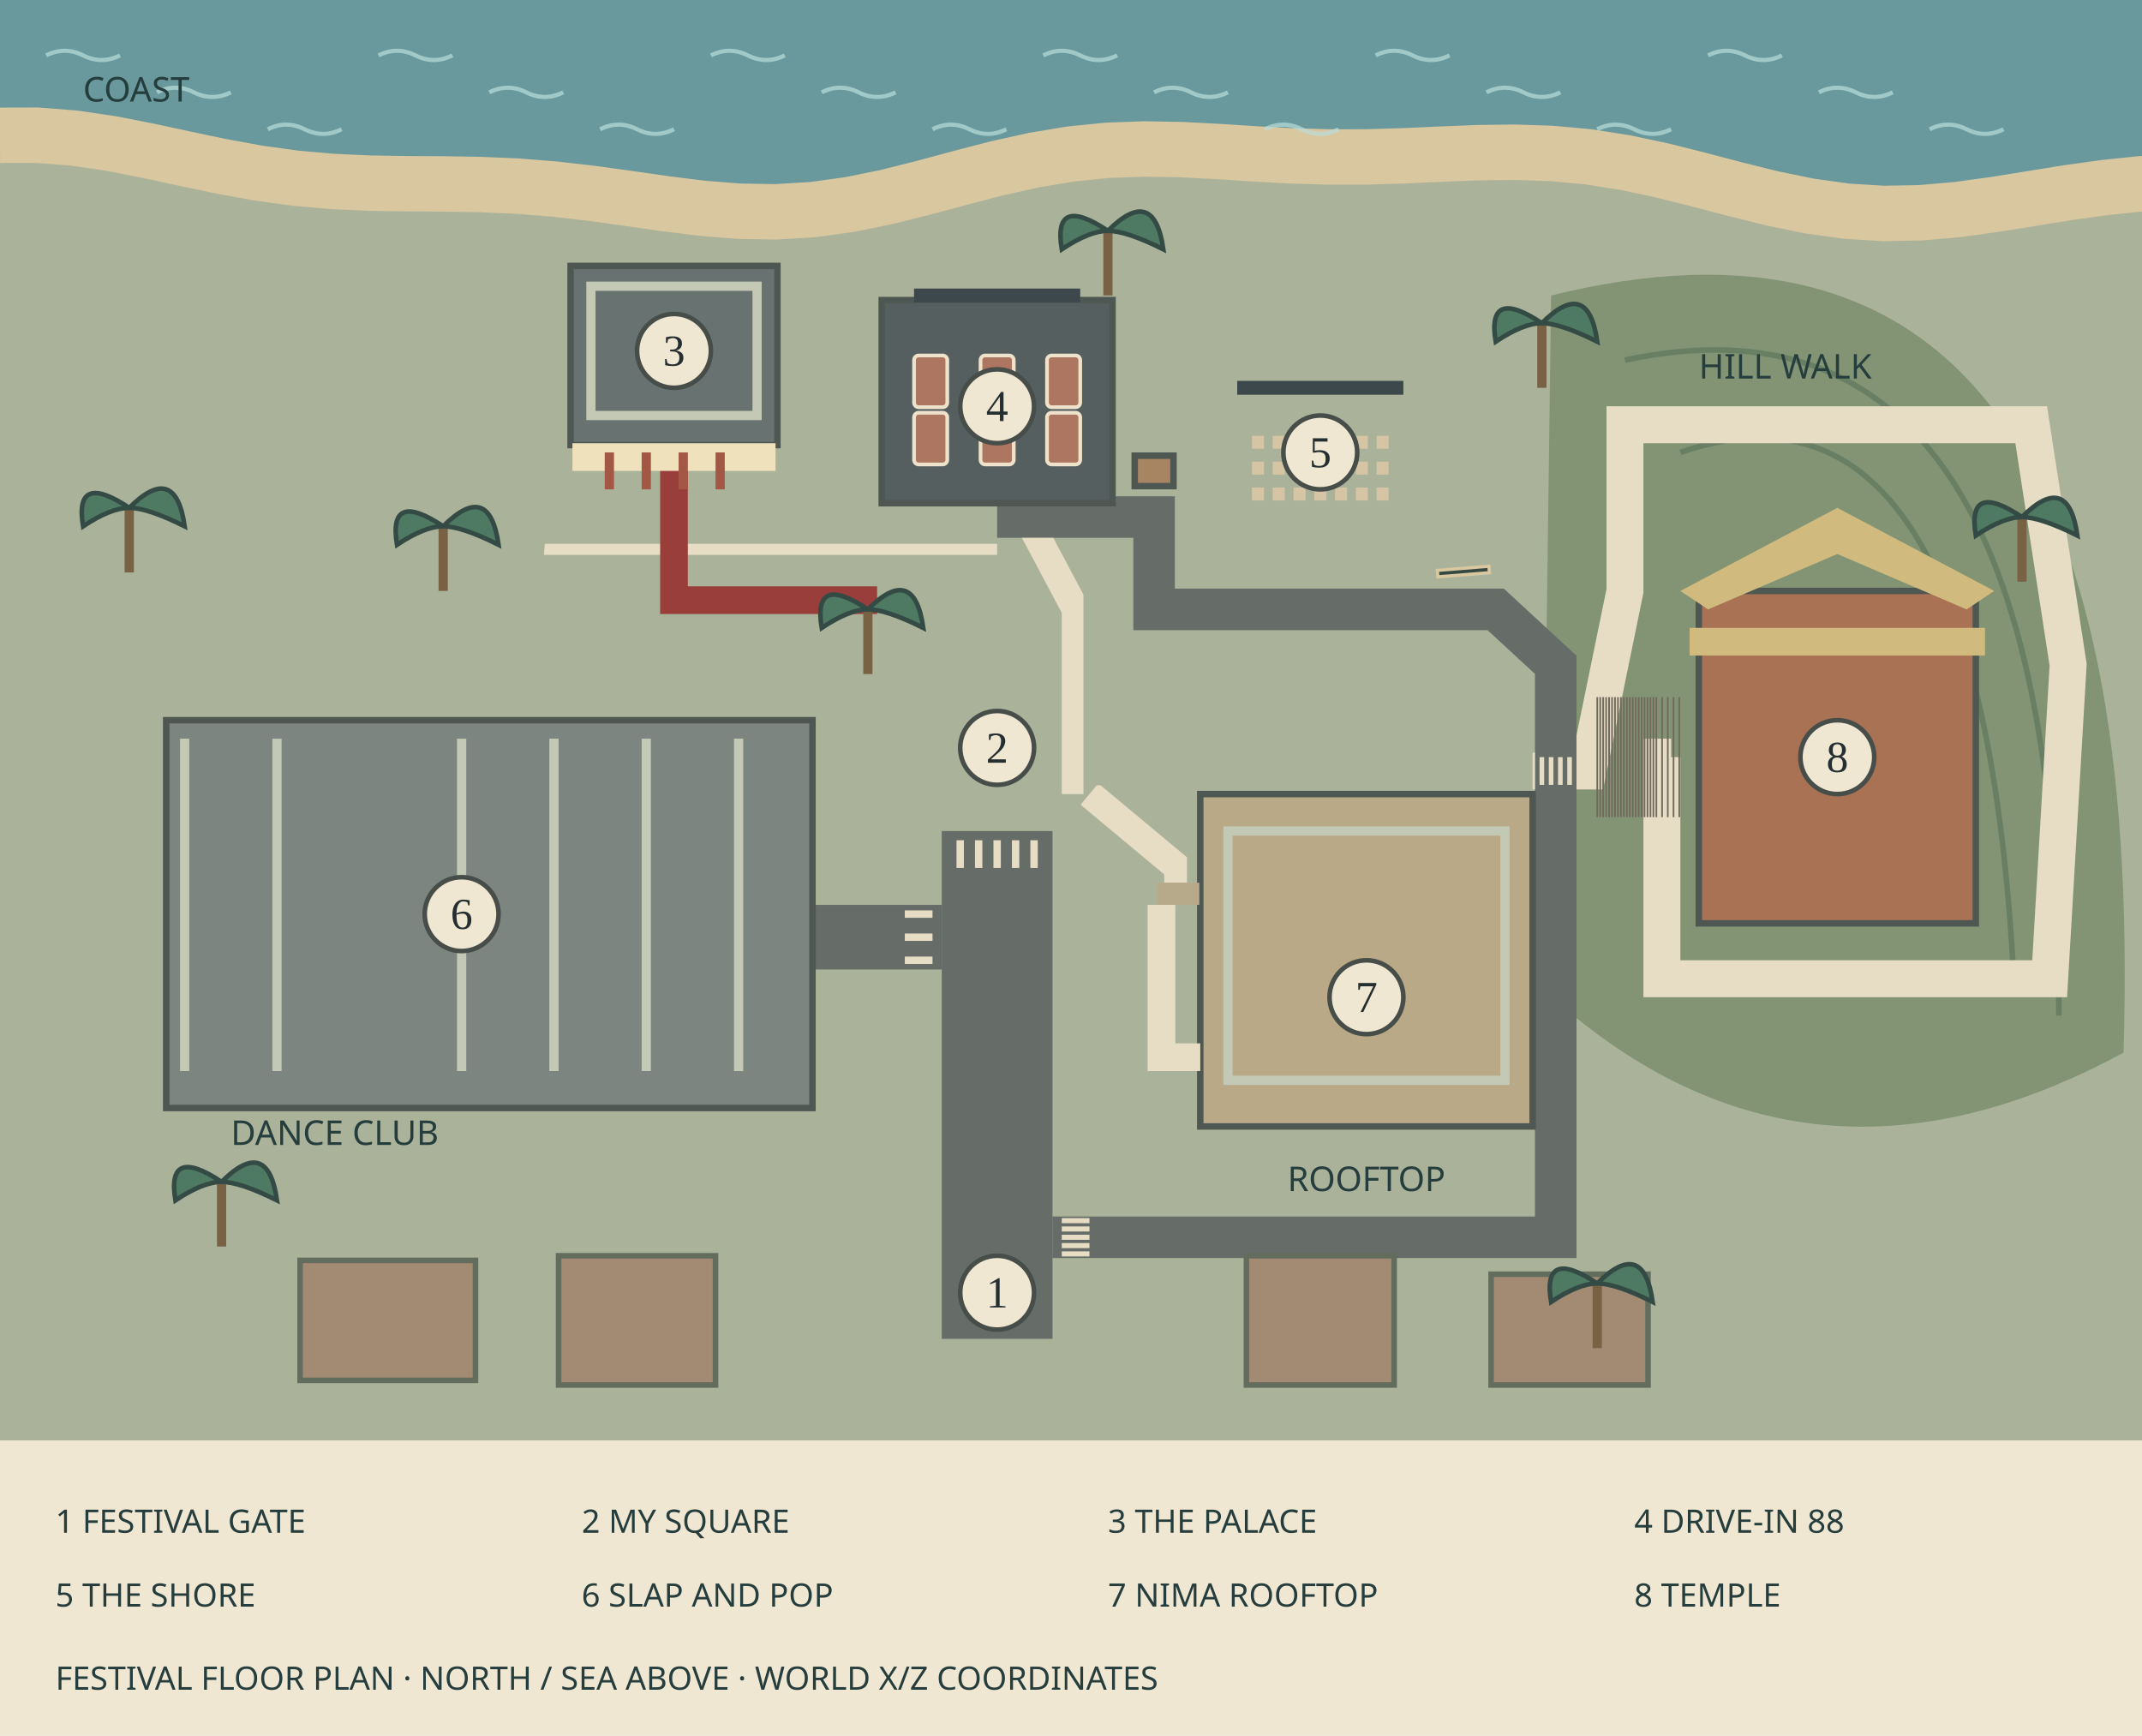
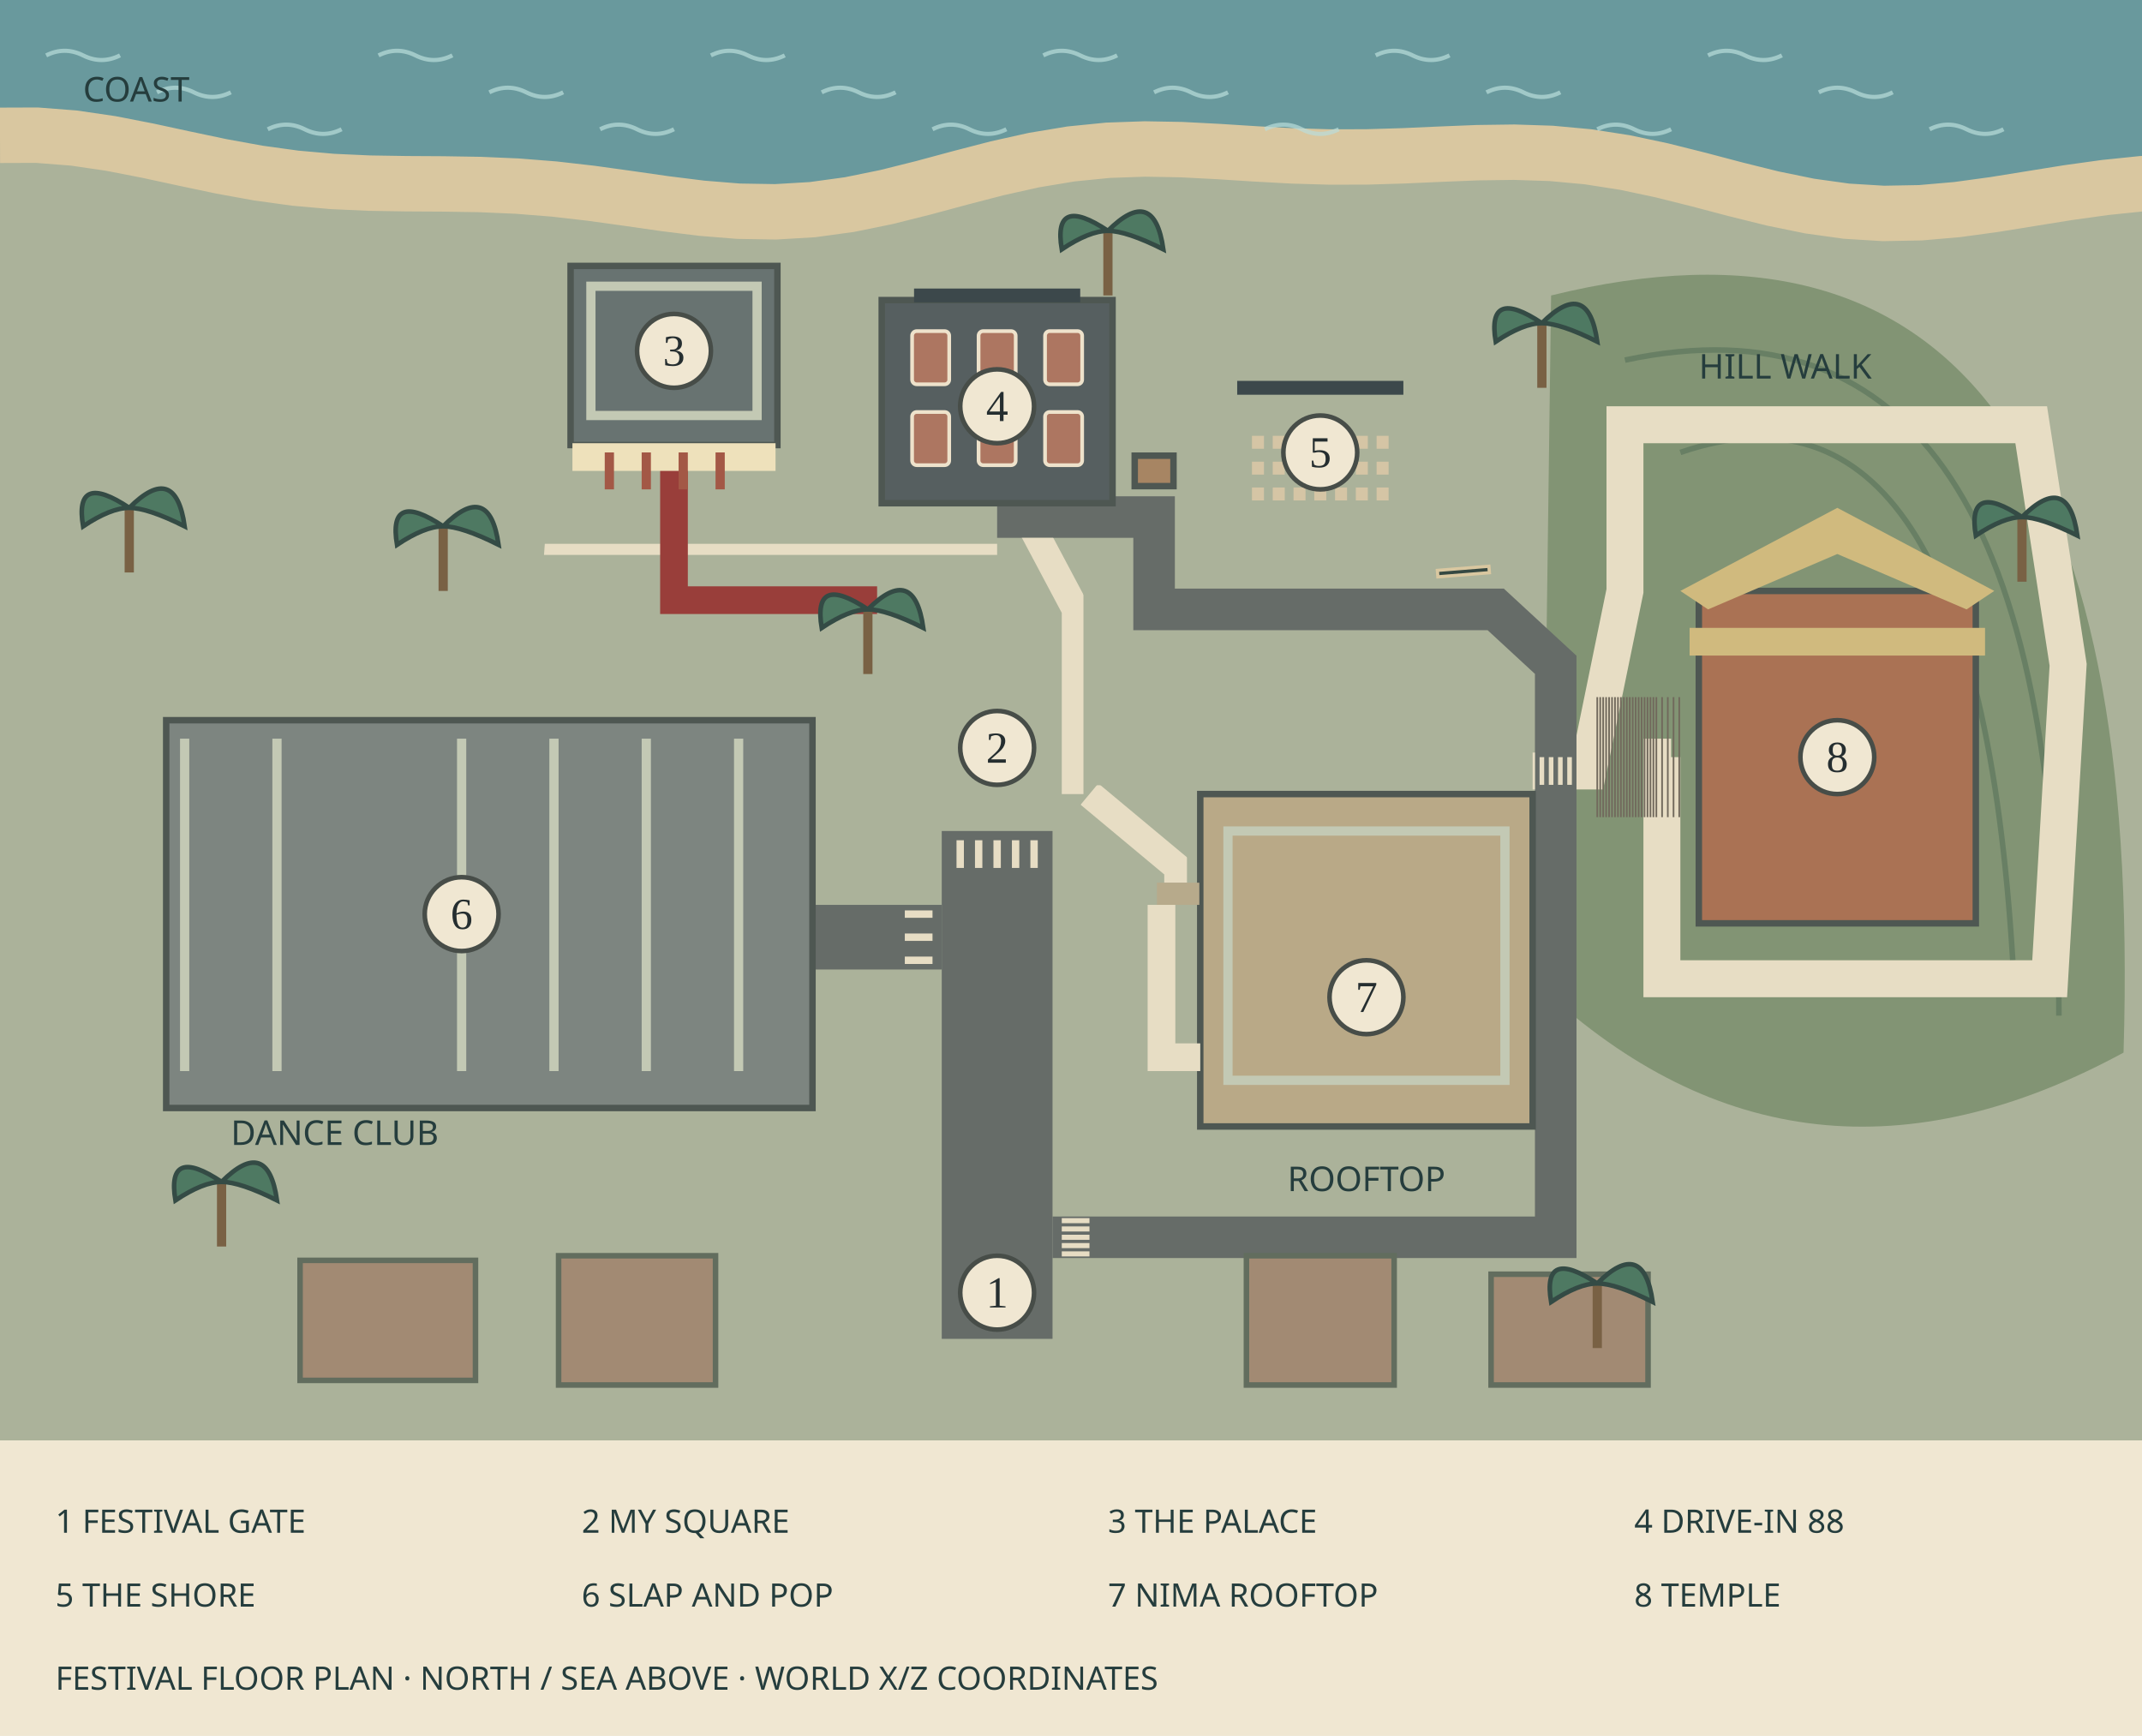
<svg xmlns="http://www.w3.org/2000/svg" width="1392" height="1128" class="coastal-plan" viewBox="-108 -78 232 188" role="img" aria-label="Coastal festival streets, terrain and walking routes">
  <rect x="-108" y="-78" width="232" height="156" fill="#abb29a" />
  <path d="M-108,-78 L-108,-63.345 -104,-63.359 -100,-63.049 -96,-62.463 -92,-61.684 -88,-60.82 -84,-59.978 -80,-59.252 -76,-58.702 -72,-58.348 -68,-58.167 -64,-58.104 -60,-58.081 -56,-58.017 -52,-57.845 -48,-57.529 -44,-57.073 -40,-56.519 -36,-55.946 -32,-55.448 -28,-55.125 -24,-55.059 -20,-55.296 -16,-55.843 -12,-56.658 -8,-57.658 -4,-58.736 0,-59.773 4,-60.663 8,-61.327 12,-61.726 16,-61.866 20,-61.794 24,-61.586 28,-61.332 32,-61.115 36,-60.998 40,-61.005 44,-61.124 48,-61.302 52,-61.463 56,-61.518 60,-61.388 64,-61.02 68,-60.398 72,-59.55 76,-58.549 80,-57.494 84,-56.502 88,-55.684 92,-55.128 96,-54.885 100,-54.958 104,-55.305 108,-55.851 112,-56.496 116,-57.139 120,-57.694 124,-58.106 128,-58.362 L128,-78 Z" fill="#69999d" />
  <polyline points="-108,-63.345 -104,-63.359 -100,-63.049 -96,-62.463 -92,-61.684 -88,-60.82 -84,-59.978 -80,-59.252 -76,-58.702 -72,-58.348 -68,-58.167 -64,-58.104 -60,-58.081 -56,-58.017 -52,-57.845 -48,-57.529 -44,-57.073 -40,-56.519 -36,-55.946 -32,-55.448 -28,-55.125 -24,-55.059 -20,-55.296 -16,-55.843 -12,-56.658 -8,-57.658 -4,-58.736 0,-59.773 4,-60.663 8,-61.327 12,-61.726 16,-61.866 20,-61.794 24,-61.586 28,-61.332 32,-61.115 36,-60.998 40,-61.005 44,-61.124 48,-61.302 52,-61.463 56,-61.518 60,-61.388 64,-61.02 68,-60.398 72,-59.55 76,-58.549 80,-57.494 84,-56.502 88,-55.684 92,-55.128 96,-54.885 100,-54.958 104,-55.305 108,-55.851 112,-56.496 116,-57.139 120,-57.694 124,-58.106 128,-58.362" fill="none" stroke="#d9c7a0" stroke-width="6" />
  <path d="M60,-46 Q125,-62 122,36 Q87,55 59,29Z" fill="#829474" />
  <path d="M68,-39 Q115,-49 115,32 M74,-29 Q106,-40 110,26" fill="none" stroke="#687f64" stroke-width=".6" />
  <defs>
    <mask id="pavement-clearance">
      <rect x="-108" y="-78" width="232" height="156" fill="white" />
      <polygon points="-6,67 -6,12 6,12 6,67" fill="black" />
      <polygon points="-20,20 -6,20 -6,27 -20,27" fill="black" />
      <polygon points="6,53.75 58.25,53.75 62.75,58.25 6,58.25" fill="black" />
      <polygon points="58.25,53.75 58.25,-5.015 62.75,-6.985 62.75,58.25" fill="black" />
      <polygon points="58.25,-5.015 53.12,-9.75 54.88,-14.25 62.75,-6.985" fill="black" />
      <polygon points="53.12,-9.75 46,-9.75 46,-14.25 54.88,-14.25" fill="black" />
      <polygon points="46,-9.75 14.75,-9.75 19.25,-14.25 46,-14.25" fill="black" />
      <polygon points="14.75,-9.75 14.75,-19.75 19.25,-24.25 19.25,-14.25" fill="black" />
      <polygon points="14.75,-19.75 0,-19.75 0,-24.25 19.25,-24.25" fill="black" />
    </mask>
  </defs>
  <polyline points="0,67 0,12" fill="none" stroke="#666c68" stroke-width="12" stroke-linejoin="miter" />
  <polyline points="-20,23.5 -6,23.5" fill="none" stroke="#666c68" stroke-width="7" stroke-linejoin="miter" />
  <polyline points="6,56 60.5,56 60.5,-6 54,-12 46,-12 17,-12 17,-22 0,-22" fill="none" stroke="#666c68" stroke-width="4.5" stroke-linejoin="miter" />
  <polyline mask="url(#pavement-clearance)" points="-8.5,62 -8.5,27.2" fill="none" stroke="#e7ddc4" stroke-width="3" stroke-linejoin="miter" />
  <polyline mask="url(#pavement-clearance)" points="-8.5,19.8 -8.5,8" fill="none" stroke="#e7ddc4" stroke-width="3" stroke-linejoin="miter" />
  <polyline mask="url(#pavement-clearance)" points="8.5,62 8.5,58.25" fill="none" stroke="#e7ddc4" stroke-width="3" stroke-linejoin="miter" />
  <polyline mask="url(#pavement-clearance)" points="8.5,53.75 8.5,8" fill="none" stroke="#e7ddc4" stroke-width="3" stroke-linejoin="miter" />
  <polyline mask="url(#pavement-clearance)" points="8.5,8 8.5,-12 0,-28" fill="none" stroke="#e7ddc4" stroke-width="3" stroke-linejoin="miter" />
  <polyline mask="url(#pavement-clearance)" points="-49,-19 -35,-18 0,-18" fill="none" stroke="#e7ddc4" stroke-width="4" stroke-linejoin="miter" />
  <polyline mask="url(#pavement-clearance)" points="-35,-16 -35,-30.8" fill="none" stroke="#e7ddc4" stroke-width="7" stroke-linejoin="miter" />
  <polyline points="-13,-13 -35,-13 -35,-31.4" fill="none" stroke="#993e3a" stroke-width="3" stroke-linejoin="miter" />
  <polyline mask="url(#pavement-clearance)" points="-10,18.3 -18,18.3" fill="none" stroke="#e7ddc4" stroke-width="3" stroke-linejoin="miter" />
  <polyline mask="url(#pavement-clearance)" points="10,8 19.6,16 19.6,17.6" fill="none" stroke="#e7ddc4" stroke-width="3" stroke-linejoin="miter" />
  <polyline mask="url(#pavement-clearance)" points="23,5.5 58,5.5" fill="none" stroke="#e7ddc4" stroke-width="5" stroke-linejoin="miter" />
  <polyline mask="url(#pavement-clearance)" points="10,5.5 23,5.5" fill="none" stroke="#e7ddc4" stroke-width="3" stroke-linejoin="miter" />
  <polyline mask="url(#pavement-clearance)" points="63,4 65,4" fill="none" stroke="#e7ddc4" stroke-width="13" stroke-linejoin="miter" />
  <polyline mask="url(#pavement-clearance)" points="58,5.5 64,5.5 68,-14 68,-32 112,-32 116,-6 114,28 72,28 72,4 73,4" fill="none" stroke="#e7ddc4" stroke-width="4" stroke-linejoin="miter" />
  <polyline points="59,4 59,7" fill="none" stroke="#e7ddc4" stroke-width="0.5" stroke-linejoin="miter" />
  <polyline points="60,4 60,7" fill="none" stroke="#e7ddc4" stroke-width="0.5" stroke-linejoin="miter" />
  <polyline points="61,4 61,7" fill="none" stroke="#e7ddc4" stroke-width="0.5" stroke-linejoin="miter" />
  <polyline points="62,4 62,7" fill="none" stroke="#e7ddc4" stroke-width="0.5" stroke-linejoin="miter" />
  <polyline points="-4,13 -4,16" fill="none" stroke="#e7ddc4" stroke-width="0.8" stroke-linejoin="miter" />
  <polyline points="-2,13 -2,16" fill="none" stroke="#e7ddc4" stroke-width="0.8" stroke-linejoin="miter" />
  <polyline points="0,13 0,16" fill="none" stroke="#e7ddc4" stroke-width="0.8" stroke-linejoin="miter" />
  <polyline points="2,13 2,16" fill="none" stroke="#e7ddc4" stroke-width="0.8" stroke-linejoin="miter" />
  <polyline points="4,13 4,16" fill="none" stroke="#e7ddc4" stroke-width="0.8" stroke-linejoin="miter" />
  <polyline points="-10,21 -7,21" fill="none" stroke="#e7ddc4" stroke-width="0.8" stroke-linejoin="miter" />
  <polyline points="-10,23.5 -7,23.5" fill="none" stroke="#e7ddc4" stroke-width="0.8" stroke-linejoin="miter" />
  <polyline points="-10,26 -7,26" fill="none" stroke="#e7ddc4" stroke-width="0.8" stroke-linejoin="miter" />
  <polyline points="7,54.2 10,54.2" fill="none" stroke="#e7ddc4" stroke-width="0.55" stroke-linejoin="miter" />
  <polyline points="7,55.1 10,55.1" fill="none" stroke="#e7ddc4" stroke-width="0.55" stroke-linejoin="miter" />
  <polyline points="7,56 10,56" fill="none" stroke="#e7ddc4" stroke-width="0.55" stroke-linejoin="miter" />
  <polyline points="7,56.9 10,56.9" fill="none" stroke="#e7ddc4" stroke-width="0.55" stroke-linejoin="miter" />
  <polyline points="7,57.8 10,57.8" fill="none" stroke="#e7ddc4" stroke-width="0.55" stroke-linejoin="miter" />
  <g stroke="#4e5752" stroke-width=".7">
    <rect x="-90" y="0" width="70" height="42" fill="#7d8580" />
    <rect x="-46.2" y="-49.2" width="22.4" height="19.4" fill="#687371" />
    <rect x="22" y="8" width="36" height="36" fill="#b9a987" />
    <rect x="76" y="-14" width="30" height="36" fill="#aa7254" />
    <g data-venue="drive-in" transform="translate(-35 -10)">
      <rect x="22.5" y="-35.5" width="25" height="22" fill="#565f60" />
      <rect x="49.9" y="-18.65" width="4.2" height="3.3" fill="#a78563" />
    </g>
  </g>
  <rect x="-47.5" y="58" width="17" height="14" fill="#a28a73" stroke="#626d5e" stroke-width=".6" />
  <rect x="-75.5" y="58.5" width="19" height="13" fill="#a28a73" stroke="#626d5e" stroke-width=".6" />
  <rect x="27" y="58" width="16" height="14" fill="#a28a73" stroke="#626d5e" stroke-width=".6" />
  <rect x="53.5" y="60" width="17" height="12" fill="#a28a73" stroke="#626d5e" stroke-width=".6" />
  <g transform="translate(-35 -10)">
-     <rect x="26" y="-23.3" width="3.6" height="5.6" rx=".5" fill="#ad7661" stroke="#eee2cb" stroke-width=".4" />
-     <rect x="33.2" y="-23.3" width="3.6" height="5.6" rx=".5" fill="#ad7661" stroke="#eee2cb" stroke-width=".4" />
-     <rect x="40.4" y="-23.3" width="3.6" height="5.6" rx=".5" fill="#ad7661" stroke="#eee2cb" stroke-width=".4" />
-     <rect x="26" y="-29.5" width="3.6" height="5.6" rx=".5" fill="#ad7661" stroke="#eee2cb" stroke-width=".4" />
-     <rect x="33.2" y="-29.5" width="3.6" height="5.6" rx=".5" fill="#ad7661" stroke="#eee2cb" stroke-width=".4" />
-     <rect x="40.4" y="-29.5" width="3.6" height="5.6" rx=".5" fill="#ad7661" stroke="#eee2cb" stroke-width=".4" />
+     <rect x="25.79" y="-23.38" width="4.02" height="5.76" rx=".5" fill="#ad7661" stroke="#eee2cb" stroke-width=".4" />
+     <rect x="32.99" y="-23.38" width="4.02" height="5.76" rx=".5" fill="#ad7661" stroke="#eee2cb" stroke-width=".4" />
+     <rect x="40.19" y="-23.38" width="4.02" height="5.76" rx=".5" fill="#ad7661" stroke="#eee2cb" stroke-width=".4" />
+     <rect x="25.79" y="-32.14" width="4.02" height="5.76" rx=".5" fill="#ad7661" stroke="#eee2cb" stroke-width=".4" />
+     <rect x="32.99" y="-32.14" width="4.02" height="5.76" rx=".5" fill="#ad7661" stroke="#eee2cb" stroke-width=".4" />
+     <rect x="40.19" y="-32.14" width="4.02" height="5.76" rx=".5" fill="#ad7661" stroke="#eee2cb" stroke-width=".4" />
    <path d="M26,-36 H44" stroke="#3c484b" stroke-width="1.5" />
  </g>
  <g data-venue="shore" transform="translate(35 10)">
    <path d="M-9,-46 H9" stroke="#3c484b" stroke-width="1.5" />
    <g fill="#d5c5a5">
      <rect x="-7.4" y="-35.2" width="1.3" height="1.4" />
      <rect x="-5.15" y="-35.2" width="1.3" height="1.4" />
      <rect x="-2.9" y="-35.2" width="1.3" height="1.4" />
      <rect x="-0.65" y="-35.2" width="1.3" height="1.4" />
      <rect x="1.6" y="-35.2" width="1.3" height="1.4" />
      <rect x="3.85" y="-35.2" width="1.3" height="1.4" />
      <rect x="6.1" y="-35.2" width="1.3" height="1.4" />
      <rect x="-7.4" y="-38" width="1.3" height="1.4" />
      <rect x="-5.15" y="-38" width="1.3" height="1.4" />
      <rect x="-2.9" y="-38" width="1.3" height="1.4" />
      <rect x="-0.65" y="-38" width="1.3" height="1.4" />
      <rect x="1.6" y="-38" width="1.3" height="1.4" />
      <rect x="3.85" y="-38" width="1.3" height="1.4" />
      <rect x="6.1" y="-38" width="1.3" height="1.4" />
      <rect x="-7.4" y="-40.8" width="1.3" height="1.4" />
      <rect x="-5.15" y="-40.8" width="1.3" height="1.4" />
      <rect x="-2.9" y="-40.8" width="1.3" height="1.4" />
      <rect x="-0.65" y="-40.8" width="1.3" height="1.4" />
      <rect x="1.6" y="-40.8" width="1.3" height="1.4" />
      <rect x="3.85" y="-40.8" width="1.3" height="1.4" />
      <rect x="6.1" y="-40.8" width="1.3" height="1.4" />
    </g>
  </g>
  <g data-shore-sign="roadside" transform="translate(50.5 -16.1) rotate(-4.583662)">
    <rect x="-2.8" y="-0.35" width="5.6" height="0.7" fill="#354842" stroke="#d9c7a0" stroke-width=".35" />
  </g>
  <rect x="17.3" y="17.6" width="4.6" height="2.4" fill="#b7aa8b" />
  <path d="M17.8,20 V36.5 H22" fill="none" stroke="#e7ddc4" stroke-width="3" />
  <g stroke="#71695c" stroke-width=".18">
    <path d="M65,-2.5 v13" />
    <path d="M65.32,-2.5 v13" />
    <path d="M65.64,-2.5 v13" />
    <path d="M65.96,-2.5 v13" />
    <path d="M66.28,-2.5 v13" />
    <path d="M66.6,-2.5 v13" />
    <path d="M66.92,-2.5 v13" />
    <path d="M67.24,-2.5 v13" />
    <path d="M67.56,-2.5 v13" />
    <path d="M67.88,-2.5 v13" />
    <path d="M68.2,-2.5 v13" />
    <path d="M68.52,-2.5 v13" />
    <path d="M68.84,-2.5 v13" />
    <path d="M69.16,-2.5 v13" />
    <path d="M69.48,-2.5 v13" />
    <path d="M69.8,-2.5 v13" />
    <path d="M70.12,-2.5 v13" />
    <path d="M70.44,-2.5 v13" />
    <path d="M70.76,-2.5 v13" />
    <path d="M71.08,-2.5 v13" />
    <path d="M71.4,-2.5 v13" />
    <path d="M72.02,-2.5 v13" />
    <path d="M72.64,-2.5 v13" />
    <path d="M73.26,-2.5 v13" />
    <path d="M73.88,-2.5 v13" />
  </g>
  <g fill="none" stroke="#b9ddda" stroke-width=".45" opacity=".7">
    <path d="M-103,-72 q2,-1 4,0 t4,0" />
    <path d="M-91,-68 q2,-1 4,0 t4,0" />
    <path d="M-79,-64 q2,-1 4,0 t4,0" />
    <path d="M-67,-72 q2,-1 4,0 t4,0" />
    <path d="M-55,-68 q2,-1 4,0 t4,0" />
    <path d="M-43,-64 q2,-1 4,0 t4,0" />
    <path d="M-31,-72 q2,-1 4,0 t4,0" />
    <path d="M-19,-68 q2,-1 4,0 t4,0" />
    <path d="M-7,-64 q2,-1 4,0 t4,0" />
    <path d="M5,-72 q2,-1 4,0 t4,0" />
    <path d="M17,-68 q2,-1 4,0 t4,0" />
    <path d="M29,-64 q2,-1 4,0 t4,0" />
    <path d="M41,-72 q2,-1 4,0 t4,0" />
    <path d="M53,-68 q2,-1 4,0 t4,0" />
    <path d="M65,-64 q2,-1 4,0 t4,0" />
    <path d="M77,-72 q2,-1 4,0 t4,0" />
    <path d="M89,-68 q2,-1 4,0 t4,0" />
    <path d="M101,-64 q2,-1 4,0 t4,0" />
  </g>
  <g stroke="#344b45" stroke-width=".5">
    <g transform="translate(-94 -20)">
      <path d="M0,4V-3" stroke="#796144" stroke-width="1" />
      <path d="M0,-3Q-6,-7 -5,-1Q-2,-3 0,-3Q5,-8 6,-1Q2,-3 0,-3" fill="#4e7962" />
    </g>
    <g transform="translate(-60 -18)">
      <path d="M0,4V-3" stroke="#796144" stroke-width="1" />
      <path d="M0,-3Q-6,-7 -5,-1Q-2,-3 0,-3Q5,-8 6,-1Q2,-3 0,-3" fill="#4e7962" />
    </g>
    <g transform="translate(-14 -9)">
      <path d="M0,4V-3" stroke="#796144" stroke-width="1" />
      <path d="M0,-3Q-6,-7 -5,-1Q-2,-3 0,-3Q5,-8 6,-1Q2,-3 0,-3" fill="#4e7962" />
    </g>
    <g transform="translate(12 -50)">
      <path d="M0,4V-3" stroke="#796144" stroke-width="1" />
      <path d="M0,-3Q-6,-7 -5,-1Q-2,-3 0,-3Q5,-8 6,-1Q2,-3 0,-3" fill="#4e7962" />
    </g>
    <g transform="translate(59 -40)">
      <path d="M0,4V-3" stroke="#796144" stroke-width="1" />
      <path d="M0,-3Q-6,-7 -5,-1Q-2,-3 0,-3Q5,-8 6,-1Q2,-3 0,-3" fill="#4e7962" />
    </g>
    <g transform="translate(111 -19)">
      <path d="M0,4V-3" stroke="#796144" stroke-width="1" />
      <path d="M0,-3Q-6,-7 -5,-1Q-2,-3 0,-3Q5,-8 6,-1Q2,-3 0,-3" fill="#4e7962" />
    </g>
    <g transform="translate(-84 53)">
      <path d="M0,4V-3" stroke="#796144" stroke-width="1" />
      <path d="M0,-3Q-6,-7 -5,-1Q-2,-3 0,-3Q5,-8 6,-1Q2,-3 0,-3" fill="#4e7962" />
    </g>
    <g transform="translate(65 64)">
      <path d="M0,4V-3" stroke="#796144" stroke-width="1" />
      <path d="M0,-3Q-6,-7 -5,-1Q-2,-3 0,-3Q5,-8 6,-1Q2,-3 0,-3" fill="#4e7962" />
    </g>
  </g>
  <g fill="none" stroke="#c3c9b4" stroke-width="1">
    <path d="M-88,2v36" />
    <path d="M-78,2v36" />
    <path d="M-58,2v36" />
    <path d="M-48,2v36" />
    <path d="M-38,2v36" />
    <path d="M-28,2v36" />
    <path d="M-44,-47h18v14h-18z" />
    <path d="M25,12h30v27H25z" />
  </g>
  <g fill="#d0ba7e">
    <path d="M74,-14l17,-9 17,9-3,2-14,-6-14,6z" />
    <path d="M75,-10h32v3H75z" />
  </g>
  <g fill="#eee1bb">
    <path d="M-46,-30h22v3h-22z" />
    <path d="M-42,-29v4m4,-4v4m4,-4v4m4,-4v4" stroke="#a35846" />
  </g>
  <g transform="translate(0 62)">
    <circle r="4" fill="#f0e7d2" stroke="#474d48" stroke-width=".5" />
    <text text-anchor="middle" dy="1.6" font-size="4.8" fill="#252e30">1</text>
  </g>
  <g transform="translate(0 3)">
    <circle r="4" fill="#f0e7d2" stroke="#474d48" stroke-width=".5" />
    <text text-anchor="middle" dy="1.6" font-size="4.8" fill="#252e30">2</text>
  </g>
  <g transform="translate(-35 -40)">
    <circle r="4" fill="#f0e7d2" stroke="#474d48" stroke-width=".5" />
    <text text-anchor="middle" dy="1.6" font-size="4.8" fill="#252e30">3</text>
  </g>
  <g transform="translate(0 -34)">
    <circle r="4" fill="#f0e7d2" stroke="#474d48" stroke-width=".5" />
    <text text-anchor="middle" dy="1.6" font-size="4.8" fill="#252e30">4</text>
  </g>
  <g transform="translate(35 -29)">
    <circle r="4" fill="#f0e7d2" stroke="#474d48" stroke-width=".5" />
    <text text-anchor="middle" dy="1.6" font-size="4.8" fill="#252e30">5</text>
  </g>
  <g transform="translate(-58 21)">
    <circle r="4" fill="#f0e7d2" stroke="#474d48" stroke-width=".5" />
    <text text-anchor="middle" dy="1.6" font-size="4.8" fill="#252e30">6</text>
  </g>
  <g transform="translate(40 30)">
    <circle r="4" fill="#f0e7d2" stroke="#474d48" stroke-width=".5" />
    <text text-anchor="middle" dy="1.6" font-size="4.8" fill="#252e30">7</text>
  </g>
  <g transform="translate(91 4)">
    <circle r="4" fill="#f0e7d2" stroke="#474d48" stroke-width=".5" />
    <text text-anchor="middle" dy="1.6" font-size="4.8" fill="#252e30">8</text>
  </g>
  <g fill="#253d3d" font-family="sans-serif" font-size="3.7">
    <text x="-99" y="-67">COAST</text>
    <text x="76" y="-37">HILL WALK</text>
    <text x="40" y="51" text-anchor="middle">ROOFTOP</text>
    <text x="-83" y="46">DANCE CLUB</text>
  </g>
  <rect x="-108" y="78" width="232" height="32" fill="#f0e7d2" />
  <g fill="#253d3d" font-family="sans-serif" font-size="3.5">
    <text x="-102" y="88">1 FESTIVAL GATE</text>
    <text x="-45" y="88">2 MY SQUARE</text>
    <text x="12" y="88">3 THE PALACE</text>
    <text x="69" y="88">4 DRIVE-IN 88</text>
    <text x="-102" y="96">5 THE SHORE</text>
    <text x="-45" y="96">6 SLAP AND POP</text>
    <text x="12" y="96">7 NIMA ROOFTOP</text>
    <text x="69" y="96">8 TEMPLE</text>
    <text x="-102" y="105">FESTIVAL FLOOR PLAN · NORTH / SEA ABOVE · WORLD X/Z COORDINATES</text>
  </g>
</svg>
